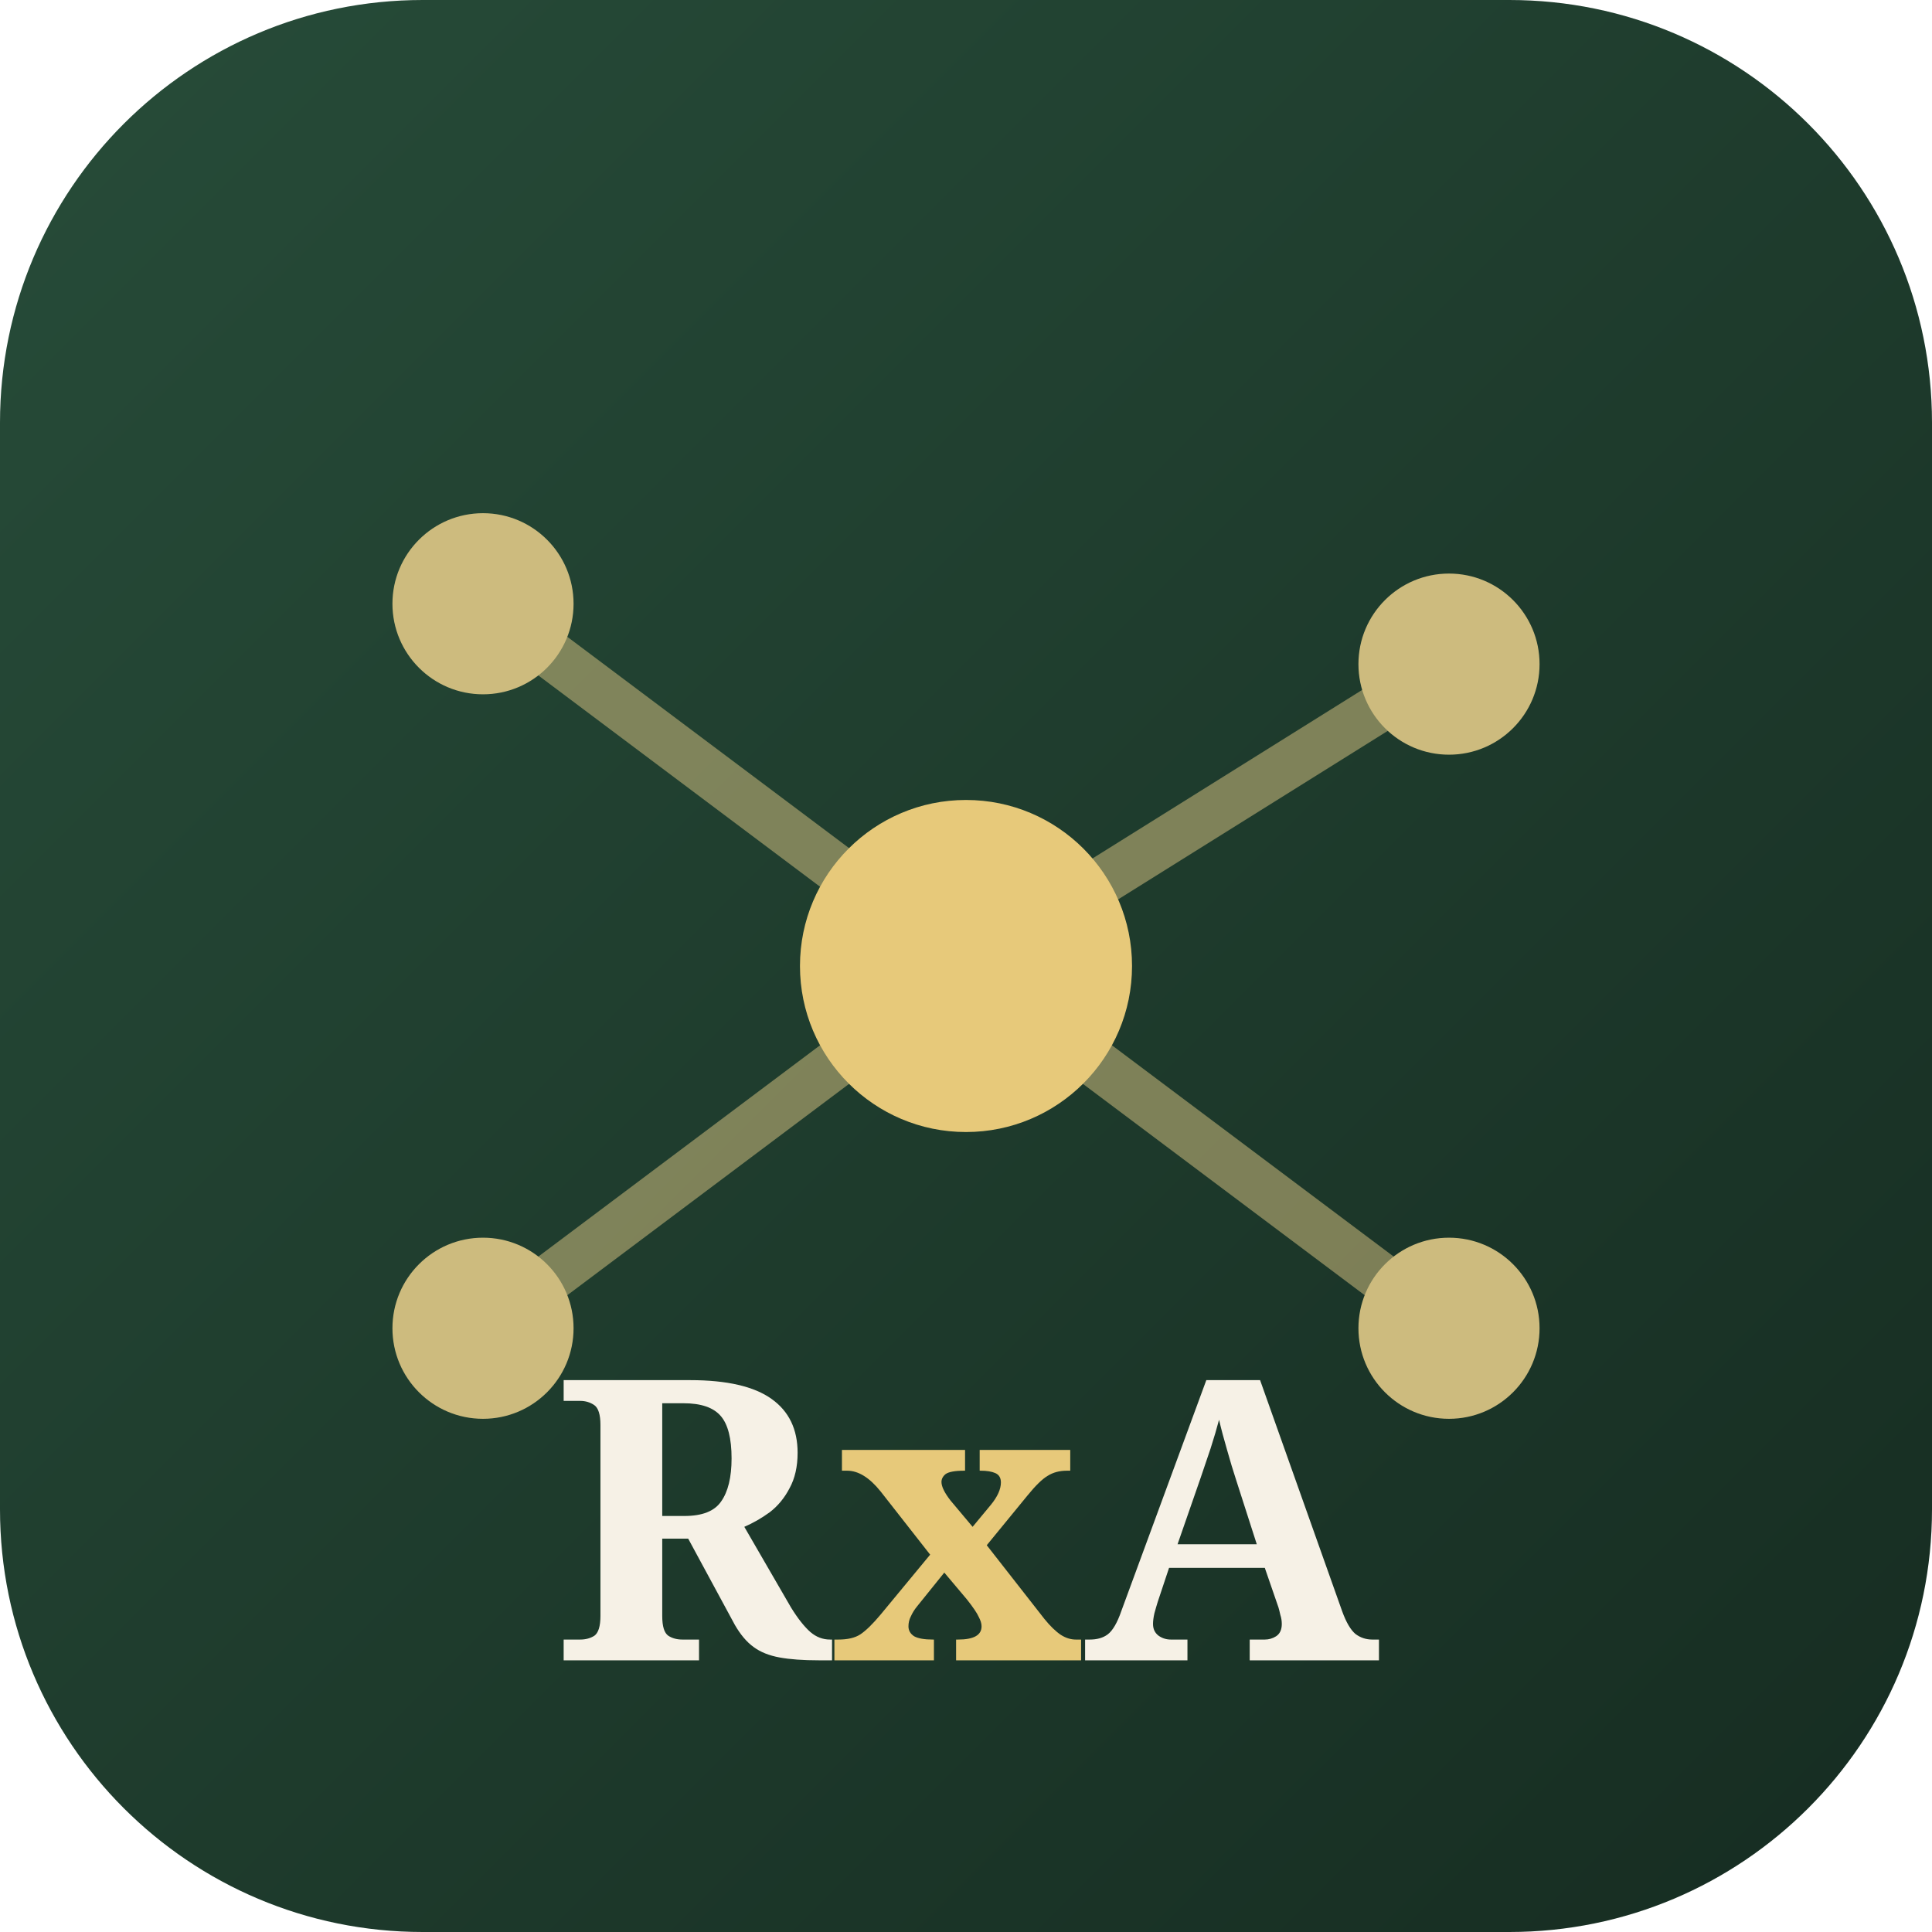
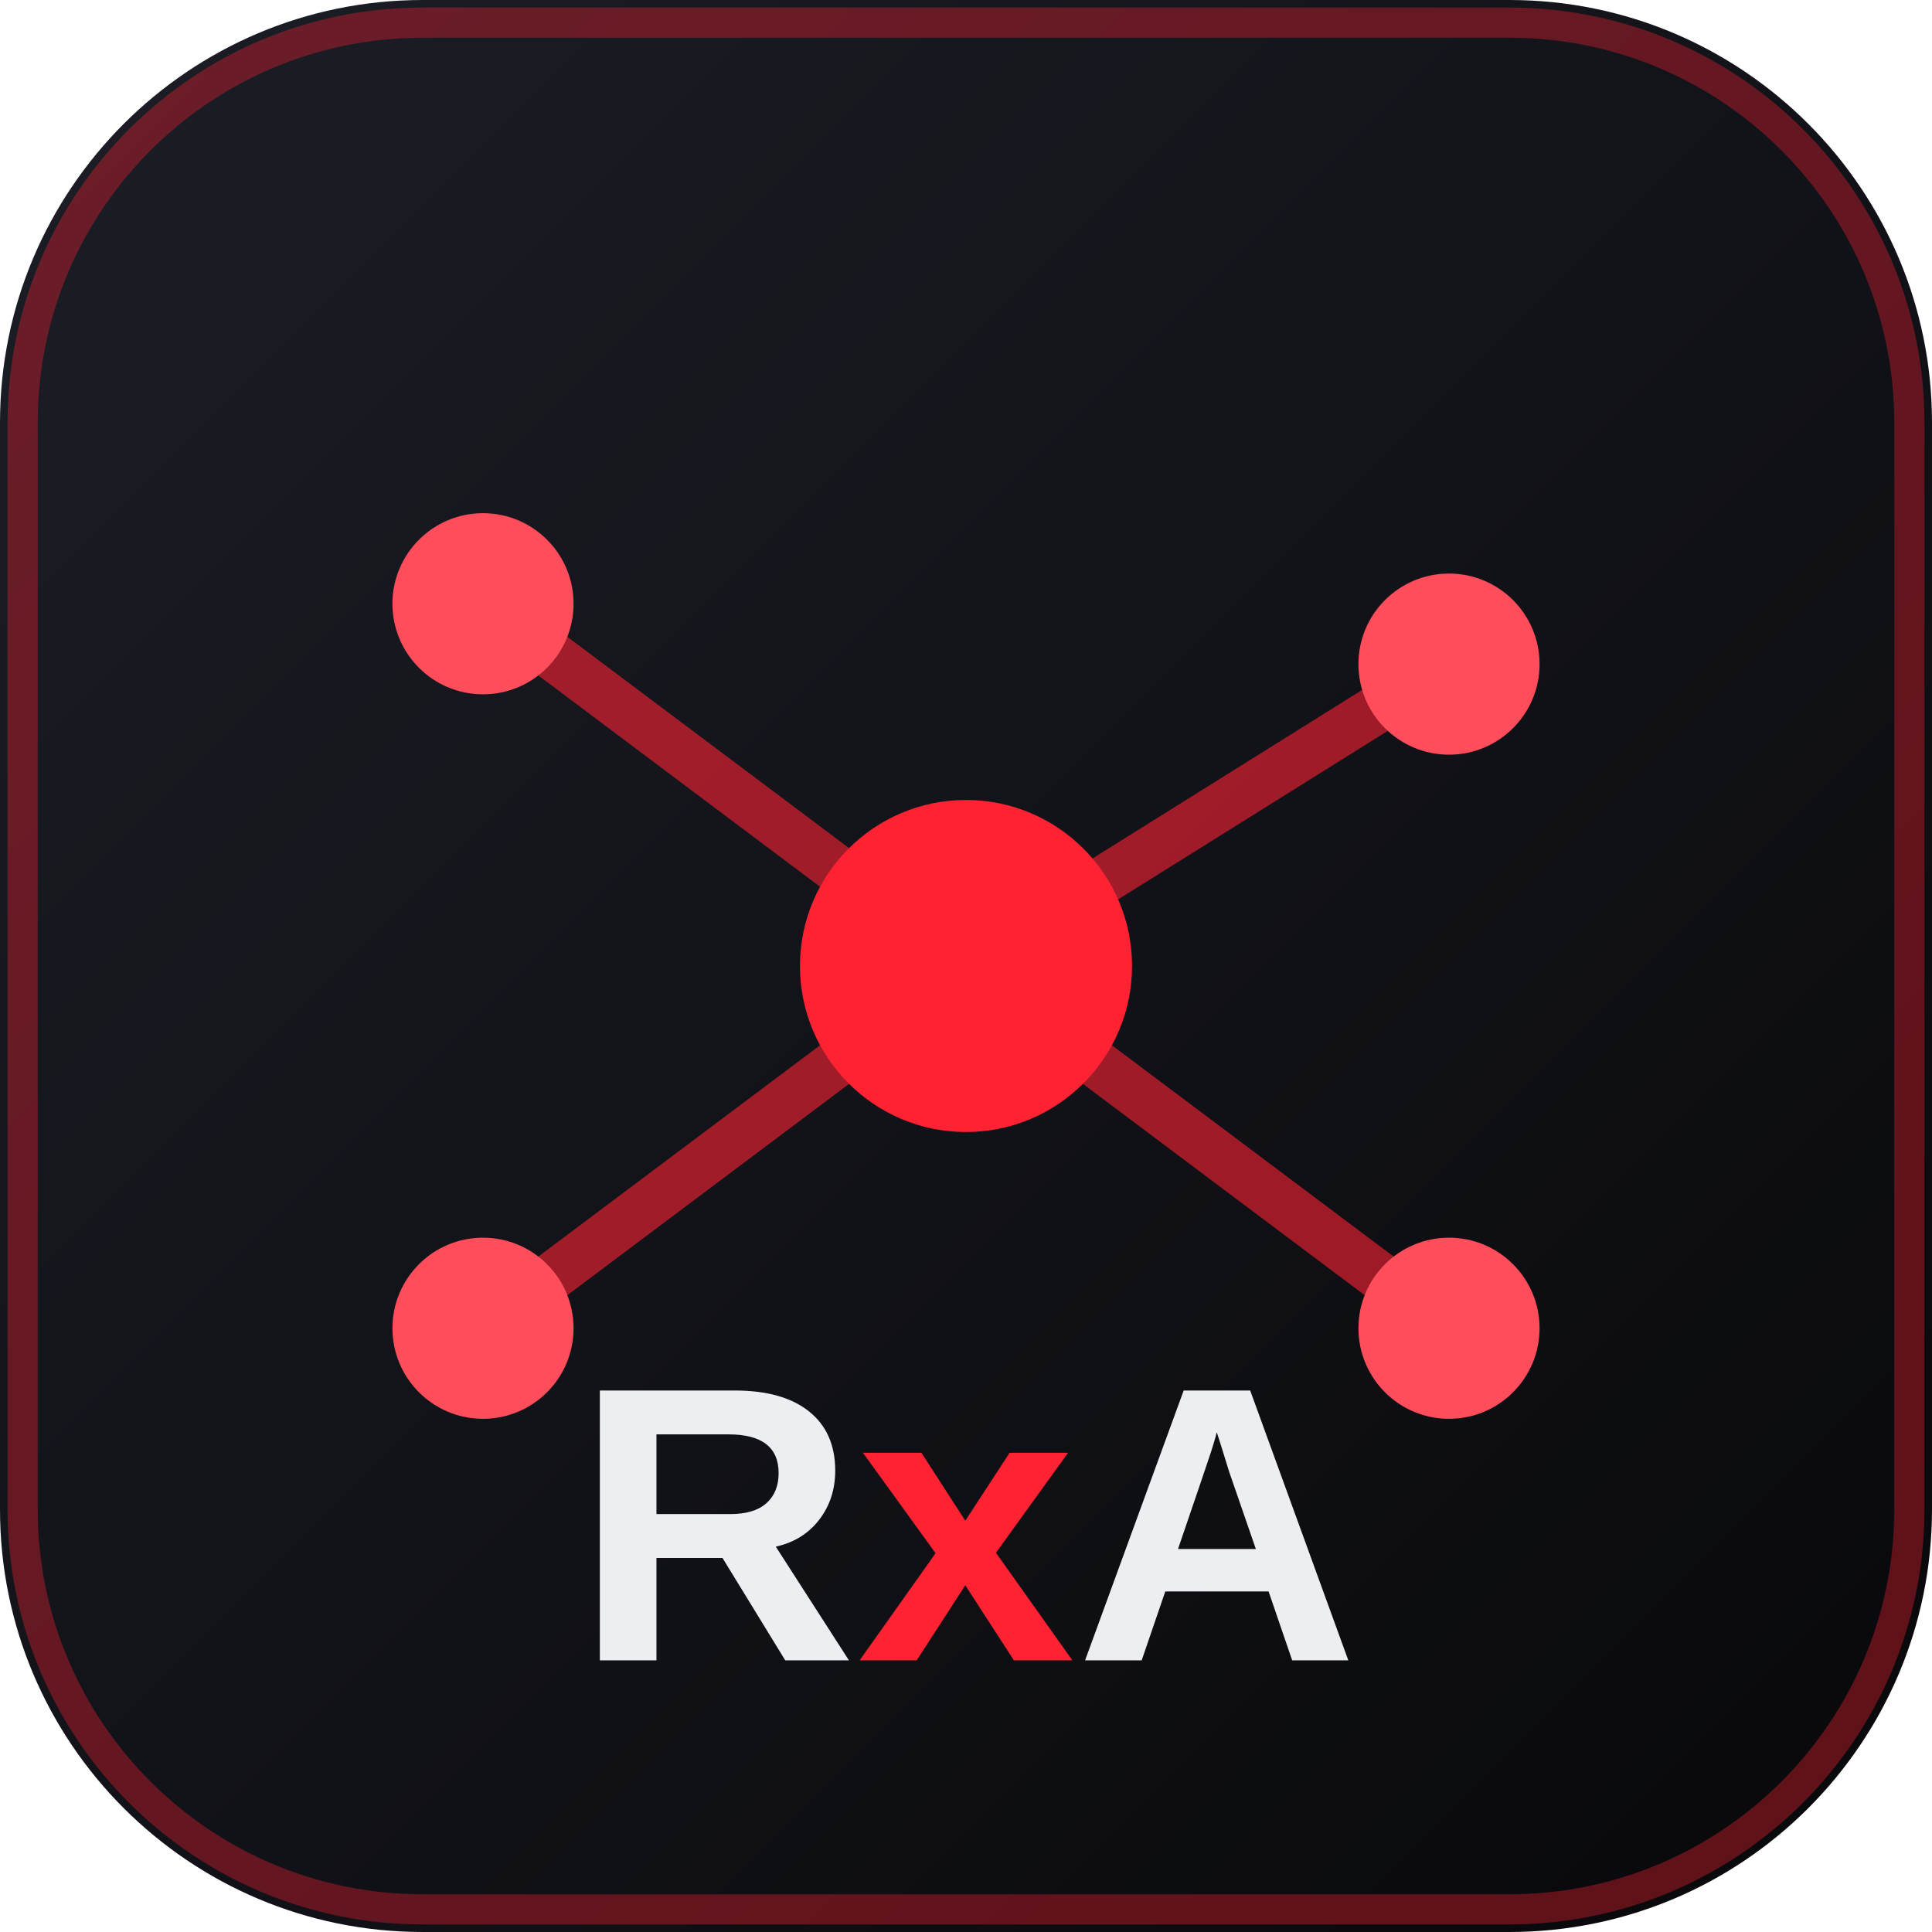
<svg xmlns="http://www.w3.org/2000/svg" viewBox="0 0 64 64" role="img" aria-label="RussellxAI">
  <defs>
    <linearGradient id="g" x1="0" y1="0" x2="1" y2="1">
-       <stop offset="0" stop-color="#274c39" />
-       <stop offset="1" stop-color="#162c21" />
+       <stop offset="0" stop-color="#1c1e26" />
+       <stop offset="1" stop-color="#08080b" />
    </linearGradient>
  </defs>
  <rect width="64" height="64" rx="14" fill="url(#g)" />
-   <g stroke="#cdbb7e" stroke-width="1.6" opacity="0.55">
+   <rect x="0.75" y="0.75" width="62.5" height="62.5" rx="13.25" fill="none" stroke="#ff2233" stroke-opacity="0.35" />
+   <g stroke="#ff2233" stroke-width="1.6" opacity="0.6">
    <line x1="16" y1="20" x2="32" y2="32" />
    <line x1="16" y1="44" x2="32" y2="32" />
    <line x1="48" y1="22" x2="32" y2="32" />
    <line x1="48" y1="44" x2="32" y2="32" />
  </g>
-   <g fill="#cdbb7e">
+   <g fill="#ff4d5b">
    <circle cx="16" cy="20" r="3" />
    <circle cx="16" cy="44" r="3" />
    <circle cx="48" cy="22" r="3" />
    <circle cx="48" cy="44" r="3" />
  </g>
-   <circle cx="32" cy="32" r="5.5" fill="#e7c97a" />
-   <text x="32" y="55" text-anchor="middle" font-family="Georgia, serif" font-size="13" font-weight="700" fill="#F6F1E6">R<tspan fill="#e7c97a">x</tspan>A</text>
+   <circle cx="32" cy="32" r="5.5" fill="#ff2233" />
+   <text x="32" y="55" text-anchor="middle" font-family="Segoe UI, Arial, sans-serif" font-size="13" font-weight="800" fill="#edeef2">R<tspan fill="#ff2233">x</tspan>A</text>
</svg>
